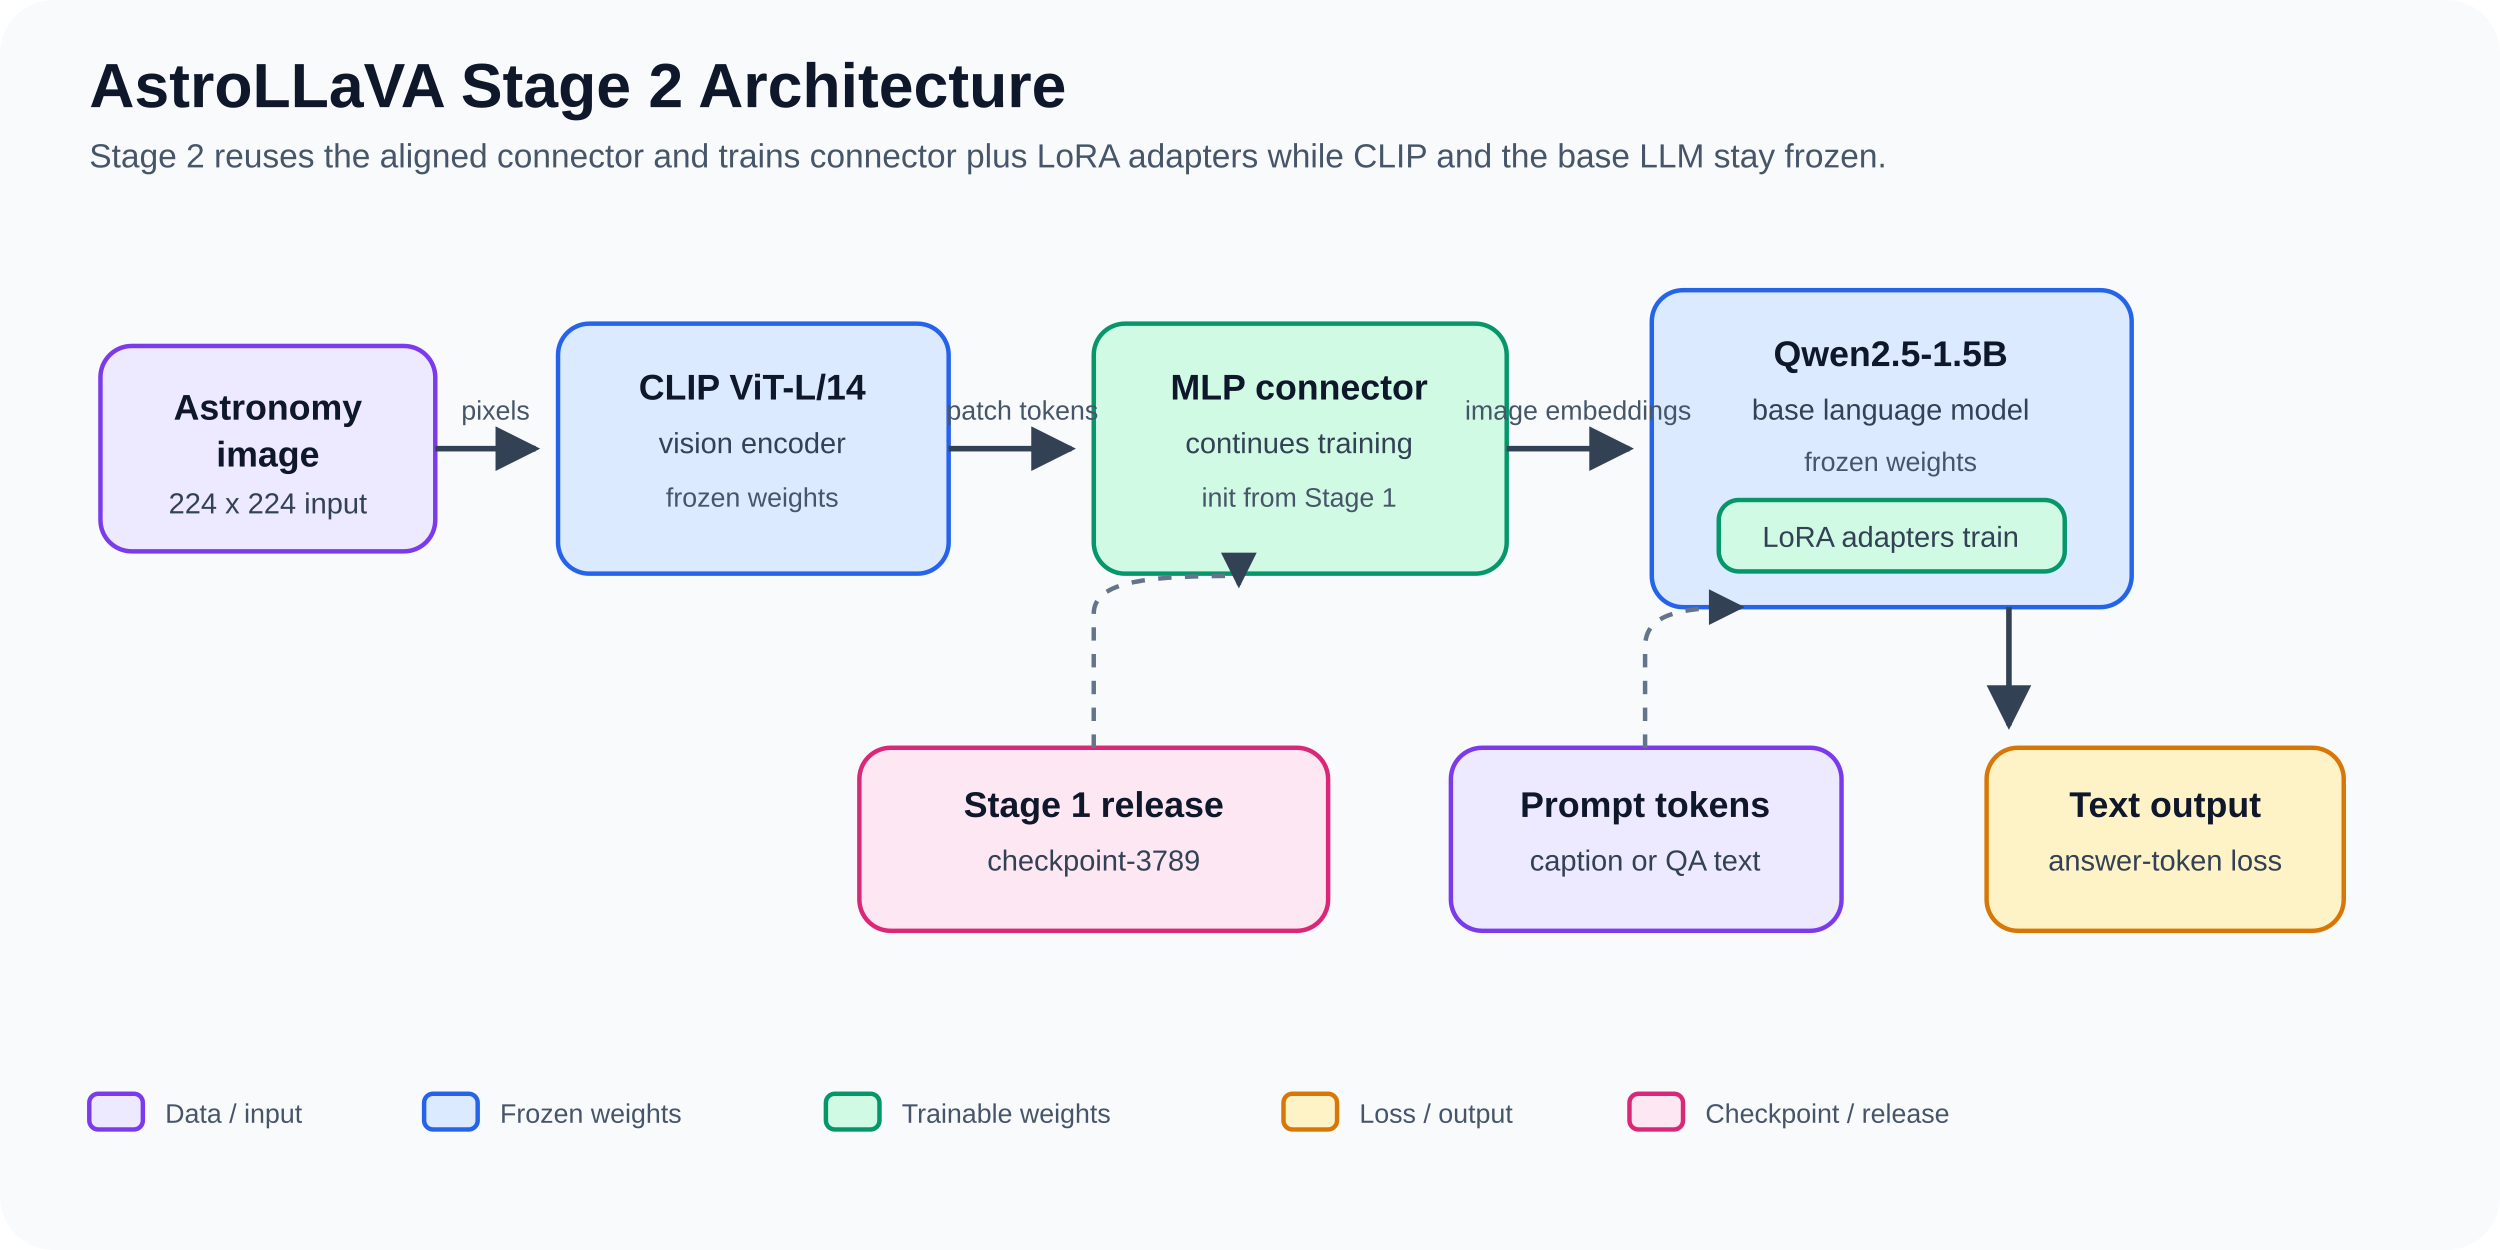
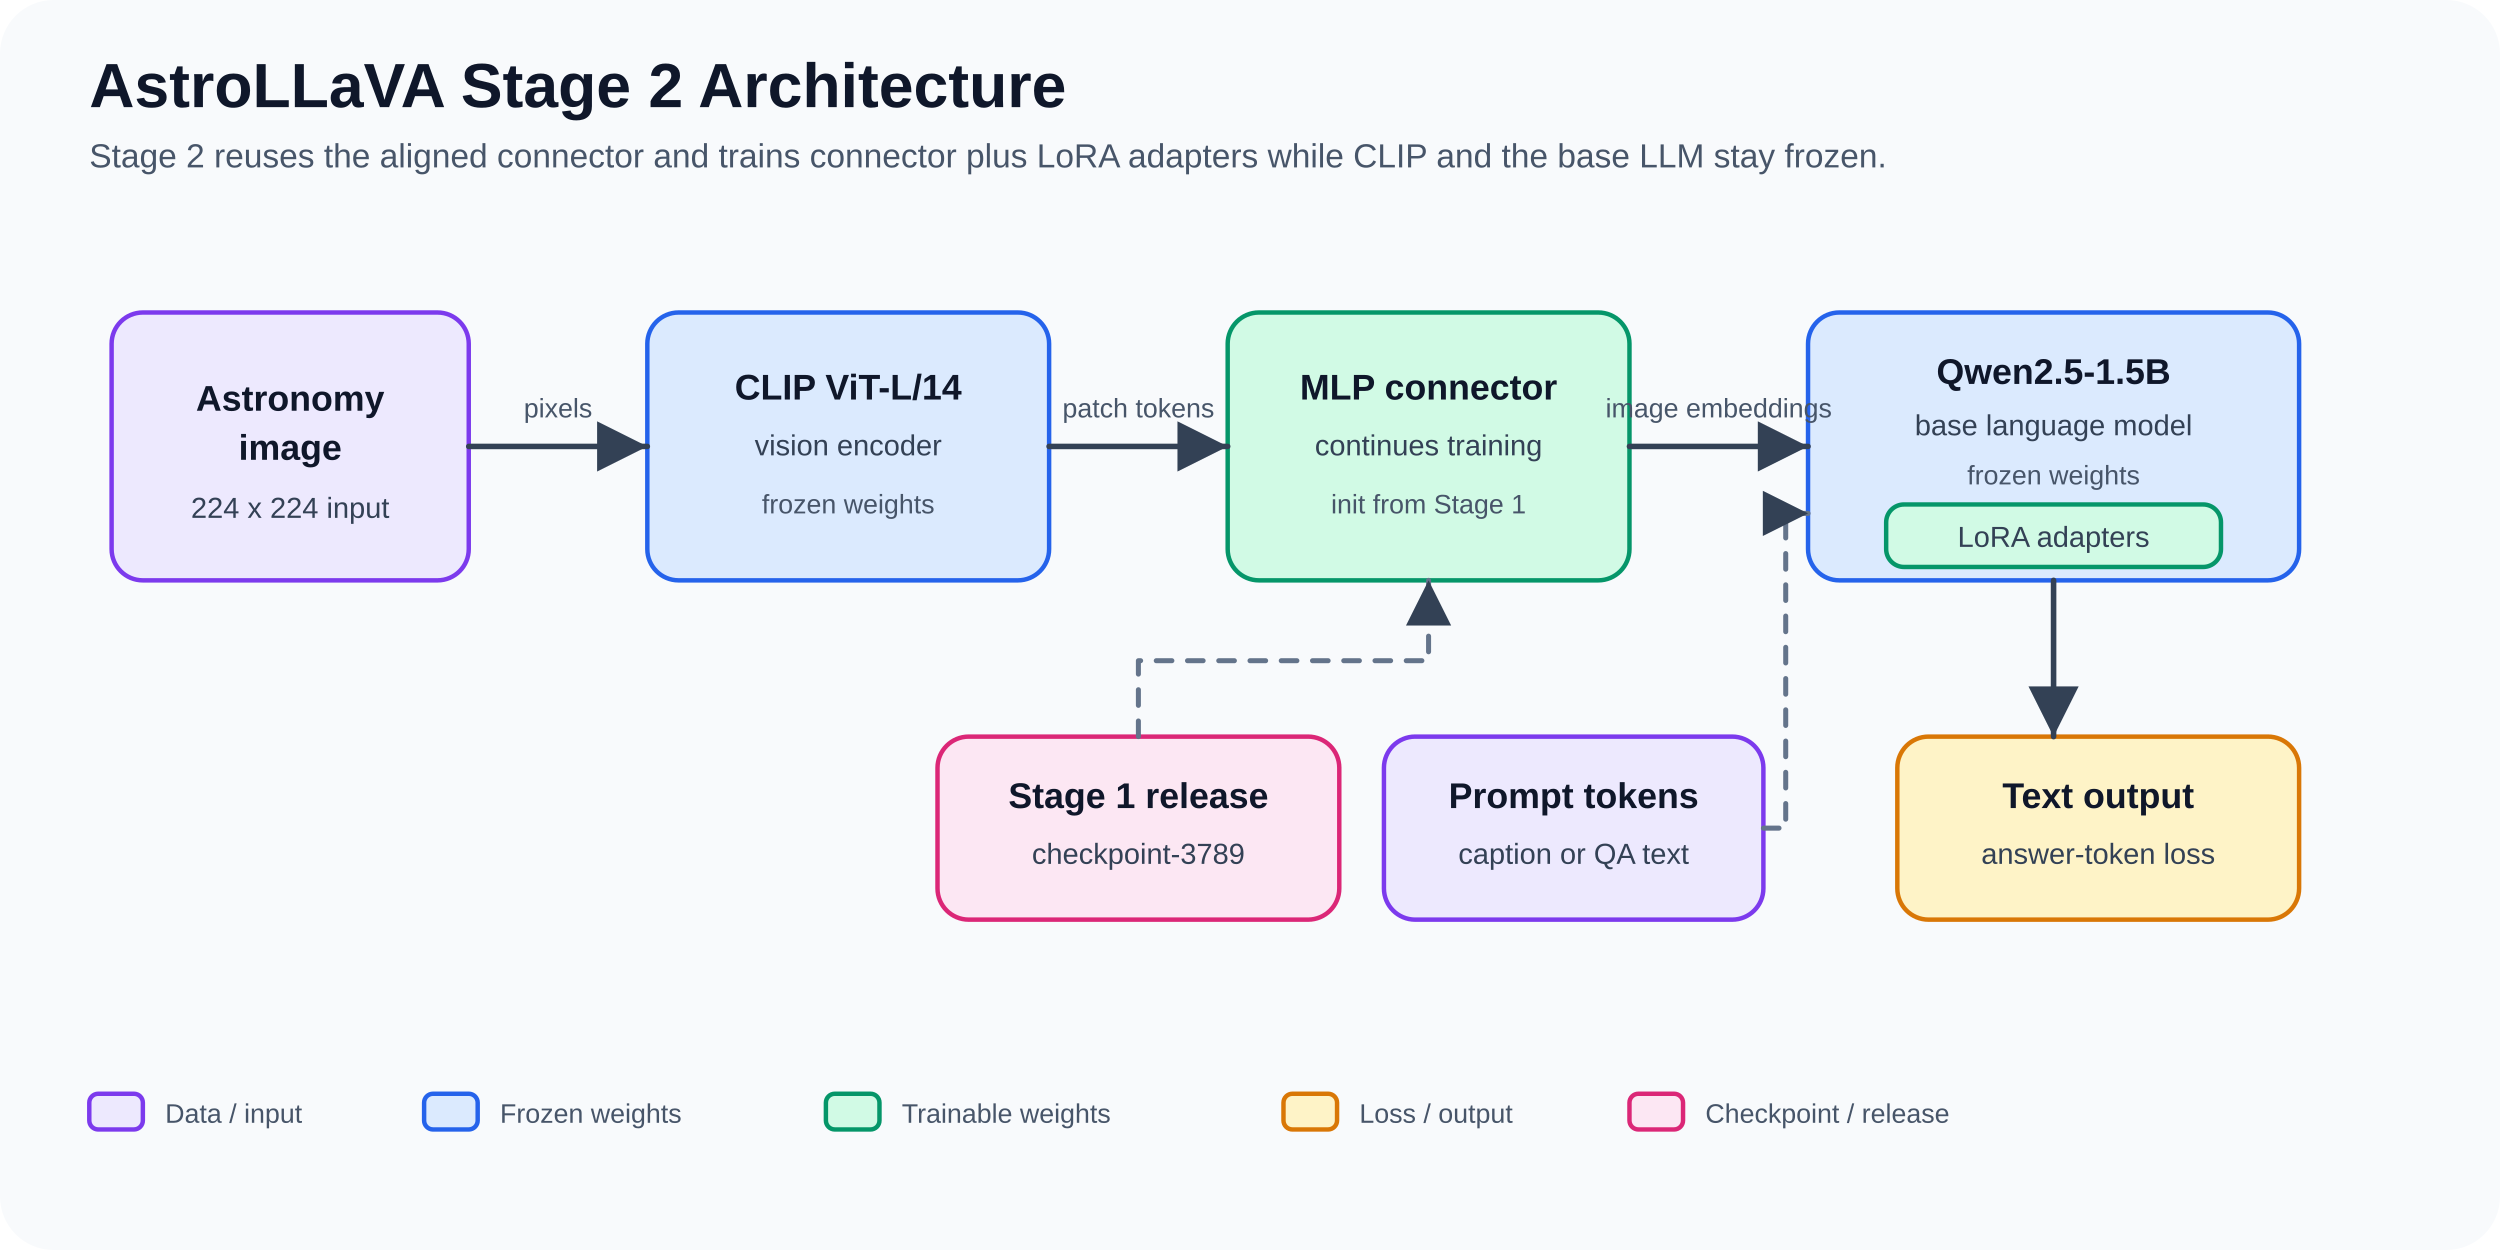
<svg xmlns="http://www.w3.org/2000/svg" width="1120" height="560" viewBox="0 0 1120 560" role="img" aria-labelledby="title desc">
  <defs>
-     <marker id="arrow" viewBox="0 0 10 10" refX="9" refY="5" markerWidth="8" markerHeight="8" orient="auto-start-reverse">
+     <marker id="arrow" viewBox="0 0 10 10" refX="10" refY="5" markerWidth="9" markerHeight="9" orient="auto-start-reverse">
      <path d="M 0 0 L 10 5 L 0 10 z" fill="#334155" />
    </marker>
    <style>
      .bg { fill: #f8fafc; }
      .title { fill: #0f172a; font: 700 28px Arial, sans-serif; }
      .subtitle { fill: #475569; font: 400 15px Arial, sans-serif; }
      .label { fill: #0f172a; font: 700 16px Arial, sans-serif; }
      .small { fill: #334155; font: 400 13px Arial, sans-serif; }
      .tiny { fill: #475569; font: 400 12px Arial, sans-serif; }
      .data { fill: #ede9fe; stroke: #7c3aed; stroke-width: 2; }
      .frozen { fill: #dbeafe; stroke: #2563eb; stroke-width: 2; }
      .trainable { fill: #d1fae5; stroke: #059669; stroke-width: 2; }
      .loss { fill: #fef3c7; stroke: #d97706; stroke-width: 2; }
      .checkpoint { fill: #fce7f3; stroke: #db2777; stroke-width: 2; }
-       .line { stroke: #334155; stroke-width: 2.5; fill: none; marker-end: url(#arrow); }
-       .soft-line { stroke: #64748b; stroke-width: 2; fill: none; marker-end: url(#arrow); stroke-dasharray: 6 6; }
+       .line { stroke: #334155; stroke-width: 2.5; fill: none; marker-end: url(#arrow); stroke-linecap: round; stroke-linejoin: round; }
+       .soft-line { stroke: #64748b; stroke-width: 2.25; fill: none; marker-end: url(#arrow); stroke-dasharray: 7 7; stroke-linecap: round; stroke-linejoin: round; }
    </style>
  </defs>
  <rect class="bg" width="1120" height="560" rx="24" />
  <text class="title" x="40" y="48">AstroLLaVA Stage 2 Architecture</text>
  <text class="subtitle" x="40" y="75">Stage 2 reuses the aligned connector and trains connector plus LoRA adapters while CLIP and the base LLM stay frozen.</text>
-   <rect class="data" x="45" y="155" width="150" height="92" rx="14" />
-   <text class="label" x="120" y="188" text-anchor="middle">Astronomy</text>
-   <text class="label" x="120" y="209" text-anchor="middle">image</text>
-   <text class="small" x="120" y="230" text-anchor="middle">224 x 224 input</text>
-   <rect class="frozen" x="250" y="145" width="175" height="112" rx="14" />
-   <text class="label" x="337" y="179" text-anchor="middle">CLIP ViT-L/14</text>
-   <text class="small" x="337" y="203" text-anchor="middle">vision encoder</text>
-   <text class="tiny" x="337" y="227" text-anchor="middle">frozen weights</text>
-   <rect class="trainable" x="490" y="145" width="185" height="112" rx="14" />
-   <text class="label" x="582" y="179" text-anchor="middle">MLP connector</text>
-   <text class="small" x="582" y="203" text-anchor="middle">continues training</text>
-   <text class="tiny" x="582" y="227" text-anchor="middle">init from Stage 1</text>
-   <rect class="frozen" x="740" y="130" width="215" height="142" rx="14" />
-   <text class="label" x="847" y="164" text-anchor="middle">Qwen2.5-1.5B</text>
-   <text class="small" x="847" y="188" text-anchor="middle">base language model</text>
-   <text class="tiny" x="847" y="211" text-anchor="middle">frozen weights</text>
-   <rect class="trainable" x="770" y="224" width="155" height="32" rx="9" />
-   <text class="small" x="847" y="245" text-anchor="middle">LoRA adapters train</text>
-   <rect class="checkpoint" x="385" y="335" width="210" height="82" rx="14" />
-   <text class="label" x="490" y="366" text-anchor="middle">Stage 1 release</text>
-   <text class="small" x="490" y="390" text-anchor="middle">checkpoint-3789</text>
-   <rect class="data" x="650" y="335" width="175" height="82" rx="14" />
-   <text class="label" x="737" y="366" text-anchor="middle">Prompt tokens</text>
-   <text class="small" x="737" y="390" text-anchor="middle">caption or QA text</text>
-   <rect class="loss" x="890" y="335" width="160" height="82" rx="14" />
-   <text class="label" x="970" y="366" text-anchor="middle">Text output</text>
-   <text class="small" x="970" y="390" text-anchor="middle">answer-token loss</text>
-   <path class="line" d="M195 201 H240" />
-   <path class="line" d="M425 201 H480" />
-   <path class="line" d="M675 201 H730" />
-   <path class="line" d="M900 272 V325" />
-   <path class="soft-line" d="M490 335 V275 C490 260 515 258 555 258 V262" />
-   <path class="soft-line" d="M737 335 V290 C737 276 750 272 780 272" />
-   <text class="tiny" x="222" y="188" text-anchor="middle">pixels</text>
-   <text class="tiny" x="458" y="188" text-anchor="middle">patch tokens</text>
-   <text class="tiny" x="707" y="188" text-anchor="middle">image embeddings</text>
+   <rect class="data" x="50" y="140" width="160" height="120" rx="14" />
+   <text class="label" x="130" y="184" text-anchor="middle">Astronomy</text>
+   <text class="label" x="130" y="206" text-anchor="middle">image</text>
+   <text class="small" x="130" y="232" text-anchor="middle">224 x 224 input</text>
+   <rect class="frozen" x="290" y="140" width="180" height="120" rx="14" />
+   <text class="label" x="380" y="179" text-anchor="middle">CLIP ViT-L/14</text>
+   <text class="small" x="380" y="204" text-anchor="middle">vision encoder</text>
+   <text class="tiny" x="380" y="230" text-anchor="middle">frozen weights</text>
+   <rect class="trainable" x="550" y="140" width="180" height="120" rx="14" />
+   <text class="label" x="640" y="179" text-anchor="middle">MLP connector</text>
+   <text class="small" x="640" y="204" text-anchor="middle">continues training</text>
+   <text class="tiny" x="640" y="230" text-anchor="middle">init from Stage 1</text>
+   <rect class="frozen" x="810" y="140" width="220" height="120" rx="14" />
+   <text class="label" x="920" y="172" text-anchor="middle">Qwen2.5-1.5B</text>
+   <text class="small" x="920" y="195" text-anchor="middle">base language model</text>
+   <text class="tiny" x="920" y="217" text-anchor="middle">frozen weights</text>
+   <rect class="trainable" x="845" y="226" width="150" height="28" rx="8" />
+   <text class="small" x="920" y="245" text-anchor="middle">LoRA adapters</text>
+   <rect class="checkpoint" x="420" y="330" width="180" height="82" rx="14" />
+   <text class="label" x="510" y="362" text-anchor="middle">Stage 1 release</text>
+   <text class="small" x="510" y="387" text-anchor="middle">checkpoint-3789</text>
+   <rect class="data" x="620" y="330" width="170" height="82" rx="14" />
+   <text class="label" x="705" y="362" text-anchor="middle">Prompt tokens</text>
+   <text class="small" x="705" y="387" text-anchor="middle">caption or QA text</text>
+   <rect class="loss" x="850" y="330" width="180" height="82" rx="14" />
+   <text class="label" x="940" y="362" text-anchor="middle">Text output</text>
+   <text class="small" x="940" y="387" text-anchor="middle">answer-token loss</text>
+   <path class="line" d="M210 200 H290" />
+   <path class="line" d="M470 200 H550" />
+   <path class="line" d="M730 200 H810" />
+   <path class="line" d="M920 260 V330" />
+   <path class="soft-line" d="M510 330 V296 H640 V260" />
+   <path class="soft-line" d="M790 371 H800 V230 H810" />
+   <text class="tiny" x="250" y="187" text-anchor="middle">pixels</text>
+   <text class="tiny" x="510" y="187" text-anchor="middle">patch tokens</text>
+   <text class="tiny" x="770" y="187" text-anchor="middle">image embeddings</text>
  <g transform="translate(40,490)">
    <rect class="data" x="0" y="0" width="24" height="16" rx="4" />
    <text class="tiny" x="34" y="13">Data / input</text>
    <rect class="frozen" x="150" y="0" width="24" height="16" rx="4" />
    <text class="tiny" x="184" y="13">Frozen weights</text>
    <rect class="trainable" x="330" y="0" width="24" height="16" rx="4" />
    <text class="tiny" x="364" y="13">Trainable weights</text>
    <rect class="loss" x="535" y="0" width="24" height="16" rx="4" />
    <text class="tiny" x="569" y="13">Loss / output</text>
    <rect class="checkpoint" x="690" y="0" width="24" height="16" rx="4" />
    <text class="tiny" x="724" y="13">Checkpoint / release</text>
  </g>
</svg>
